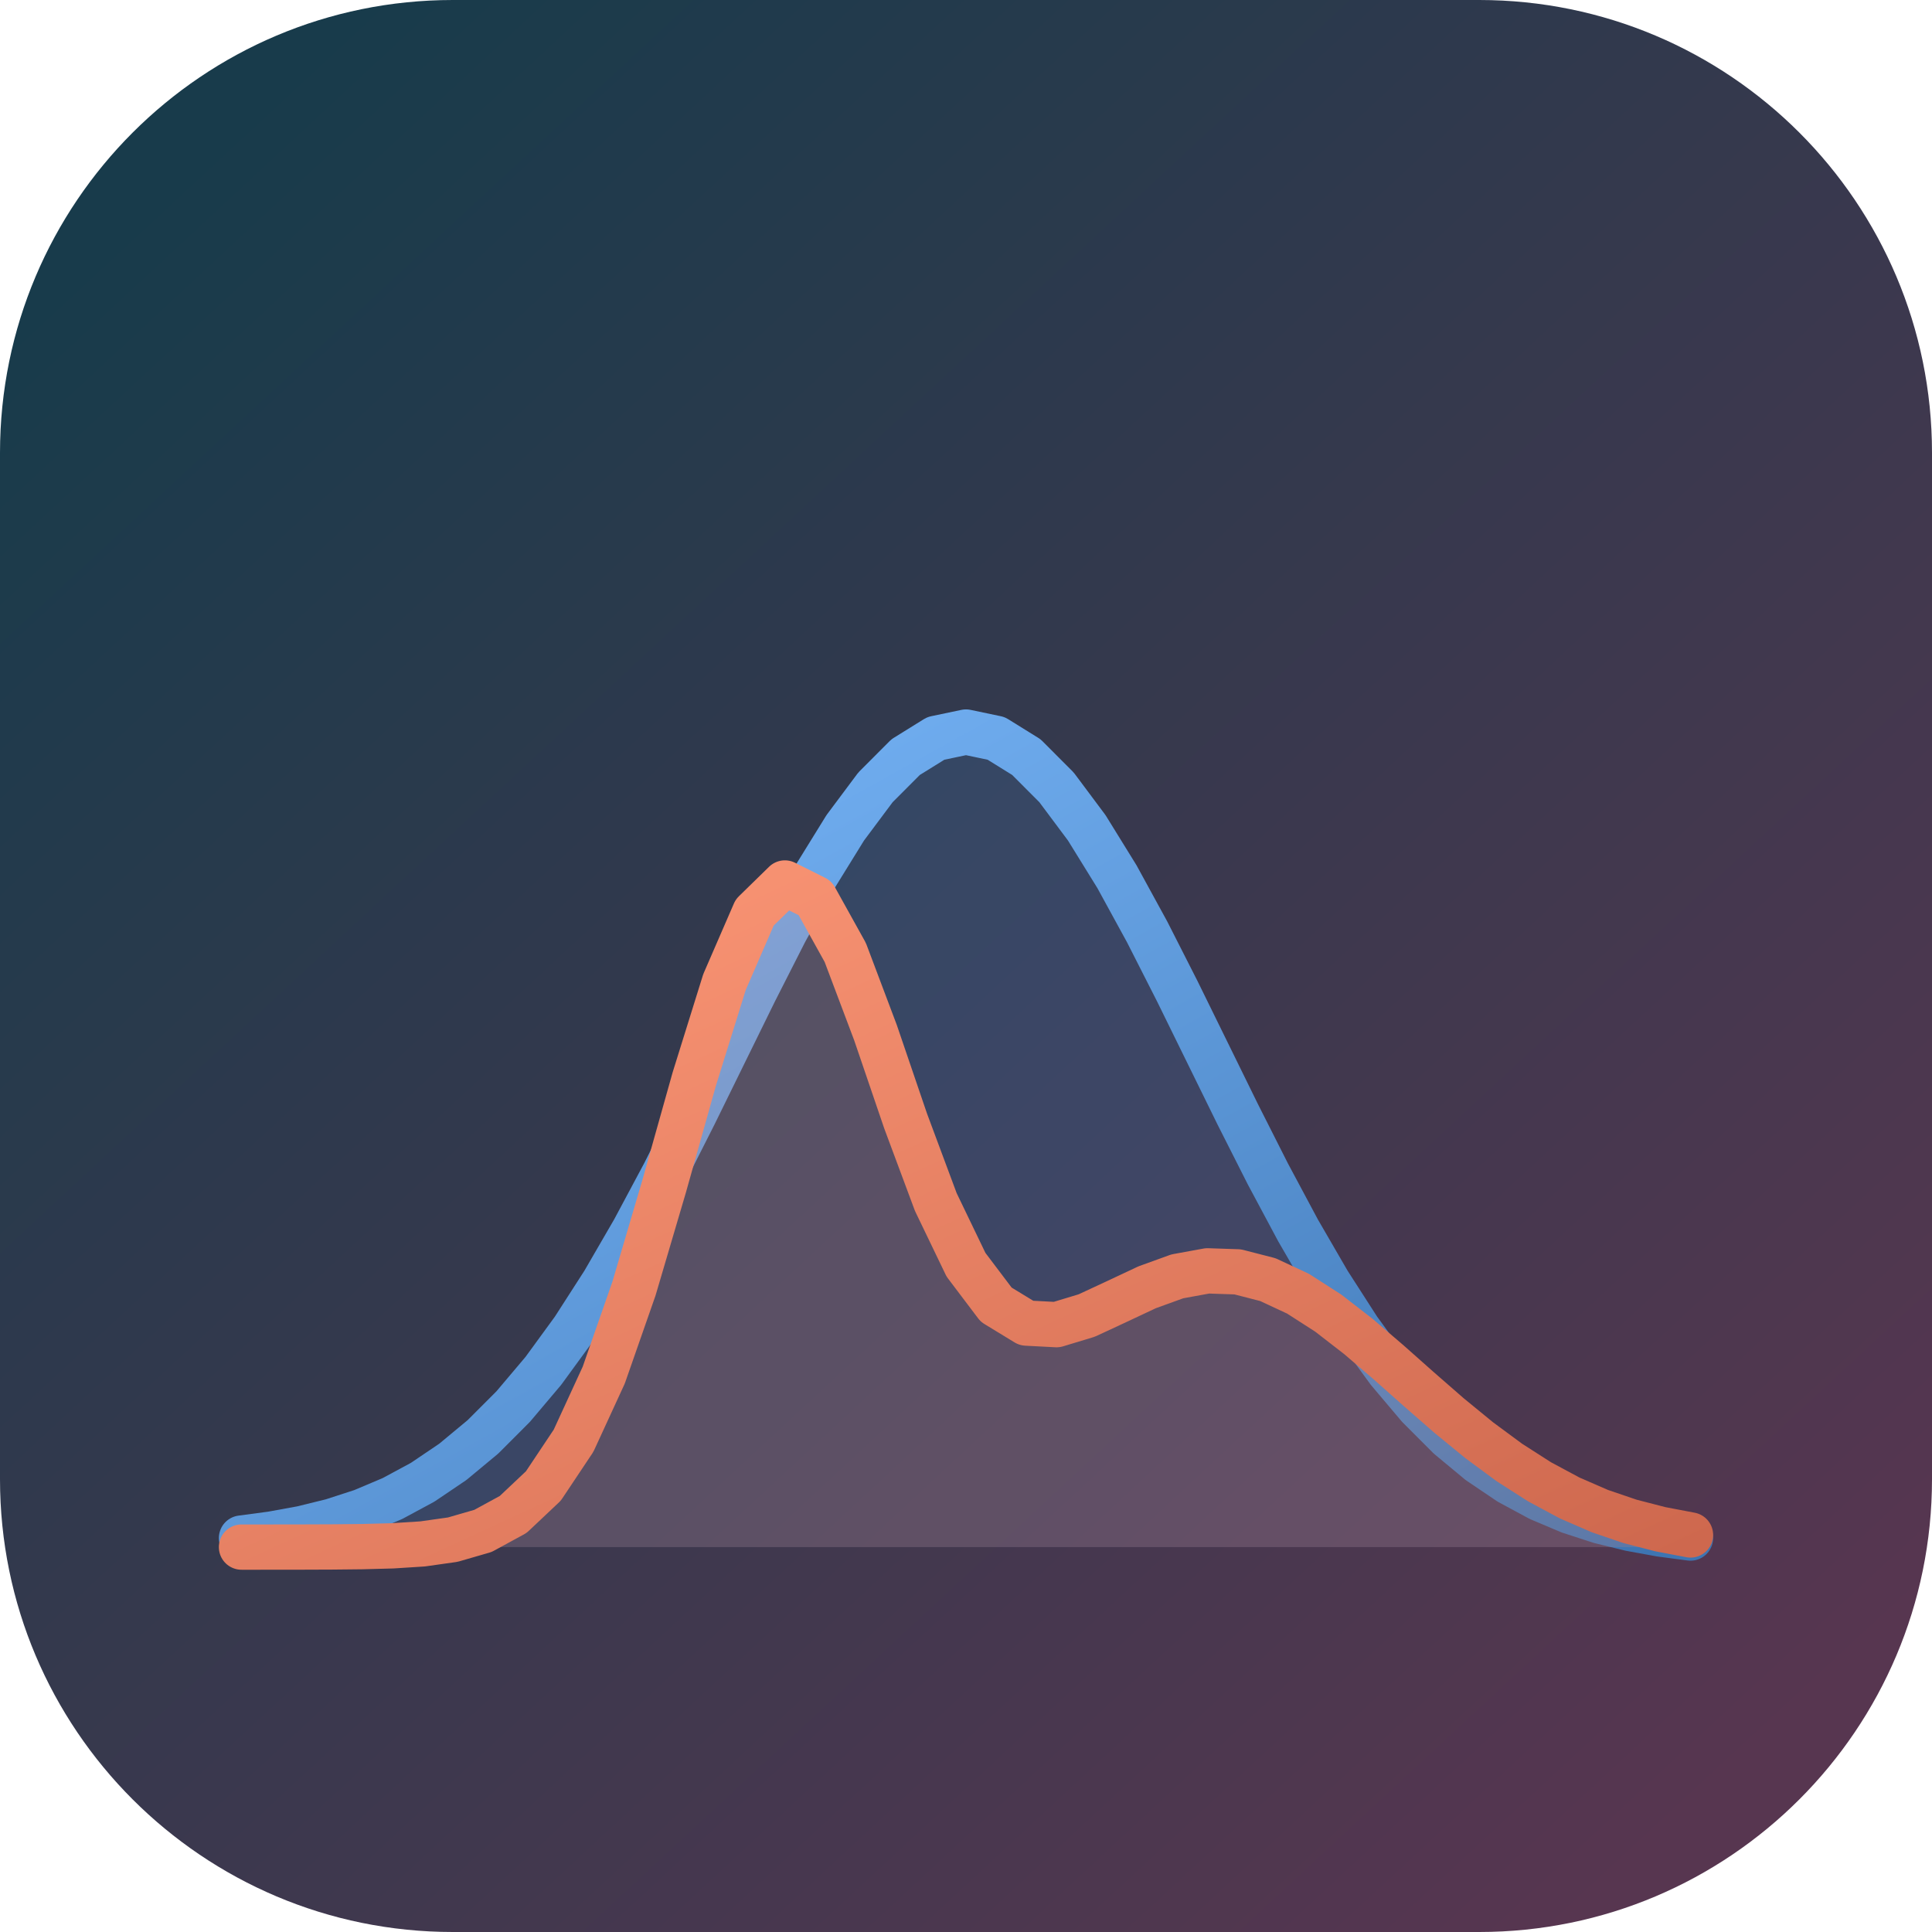
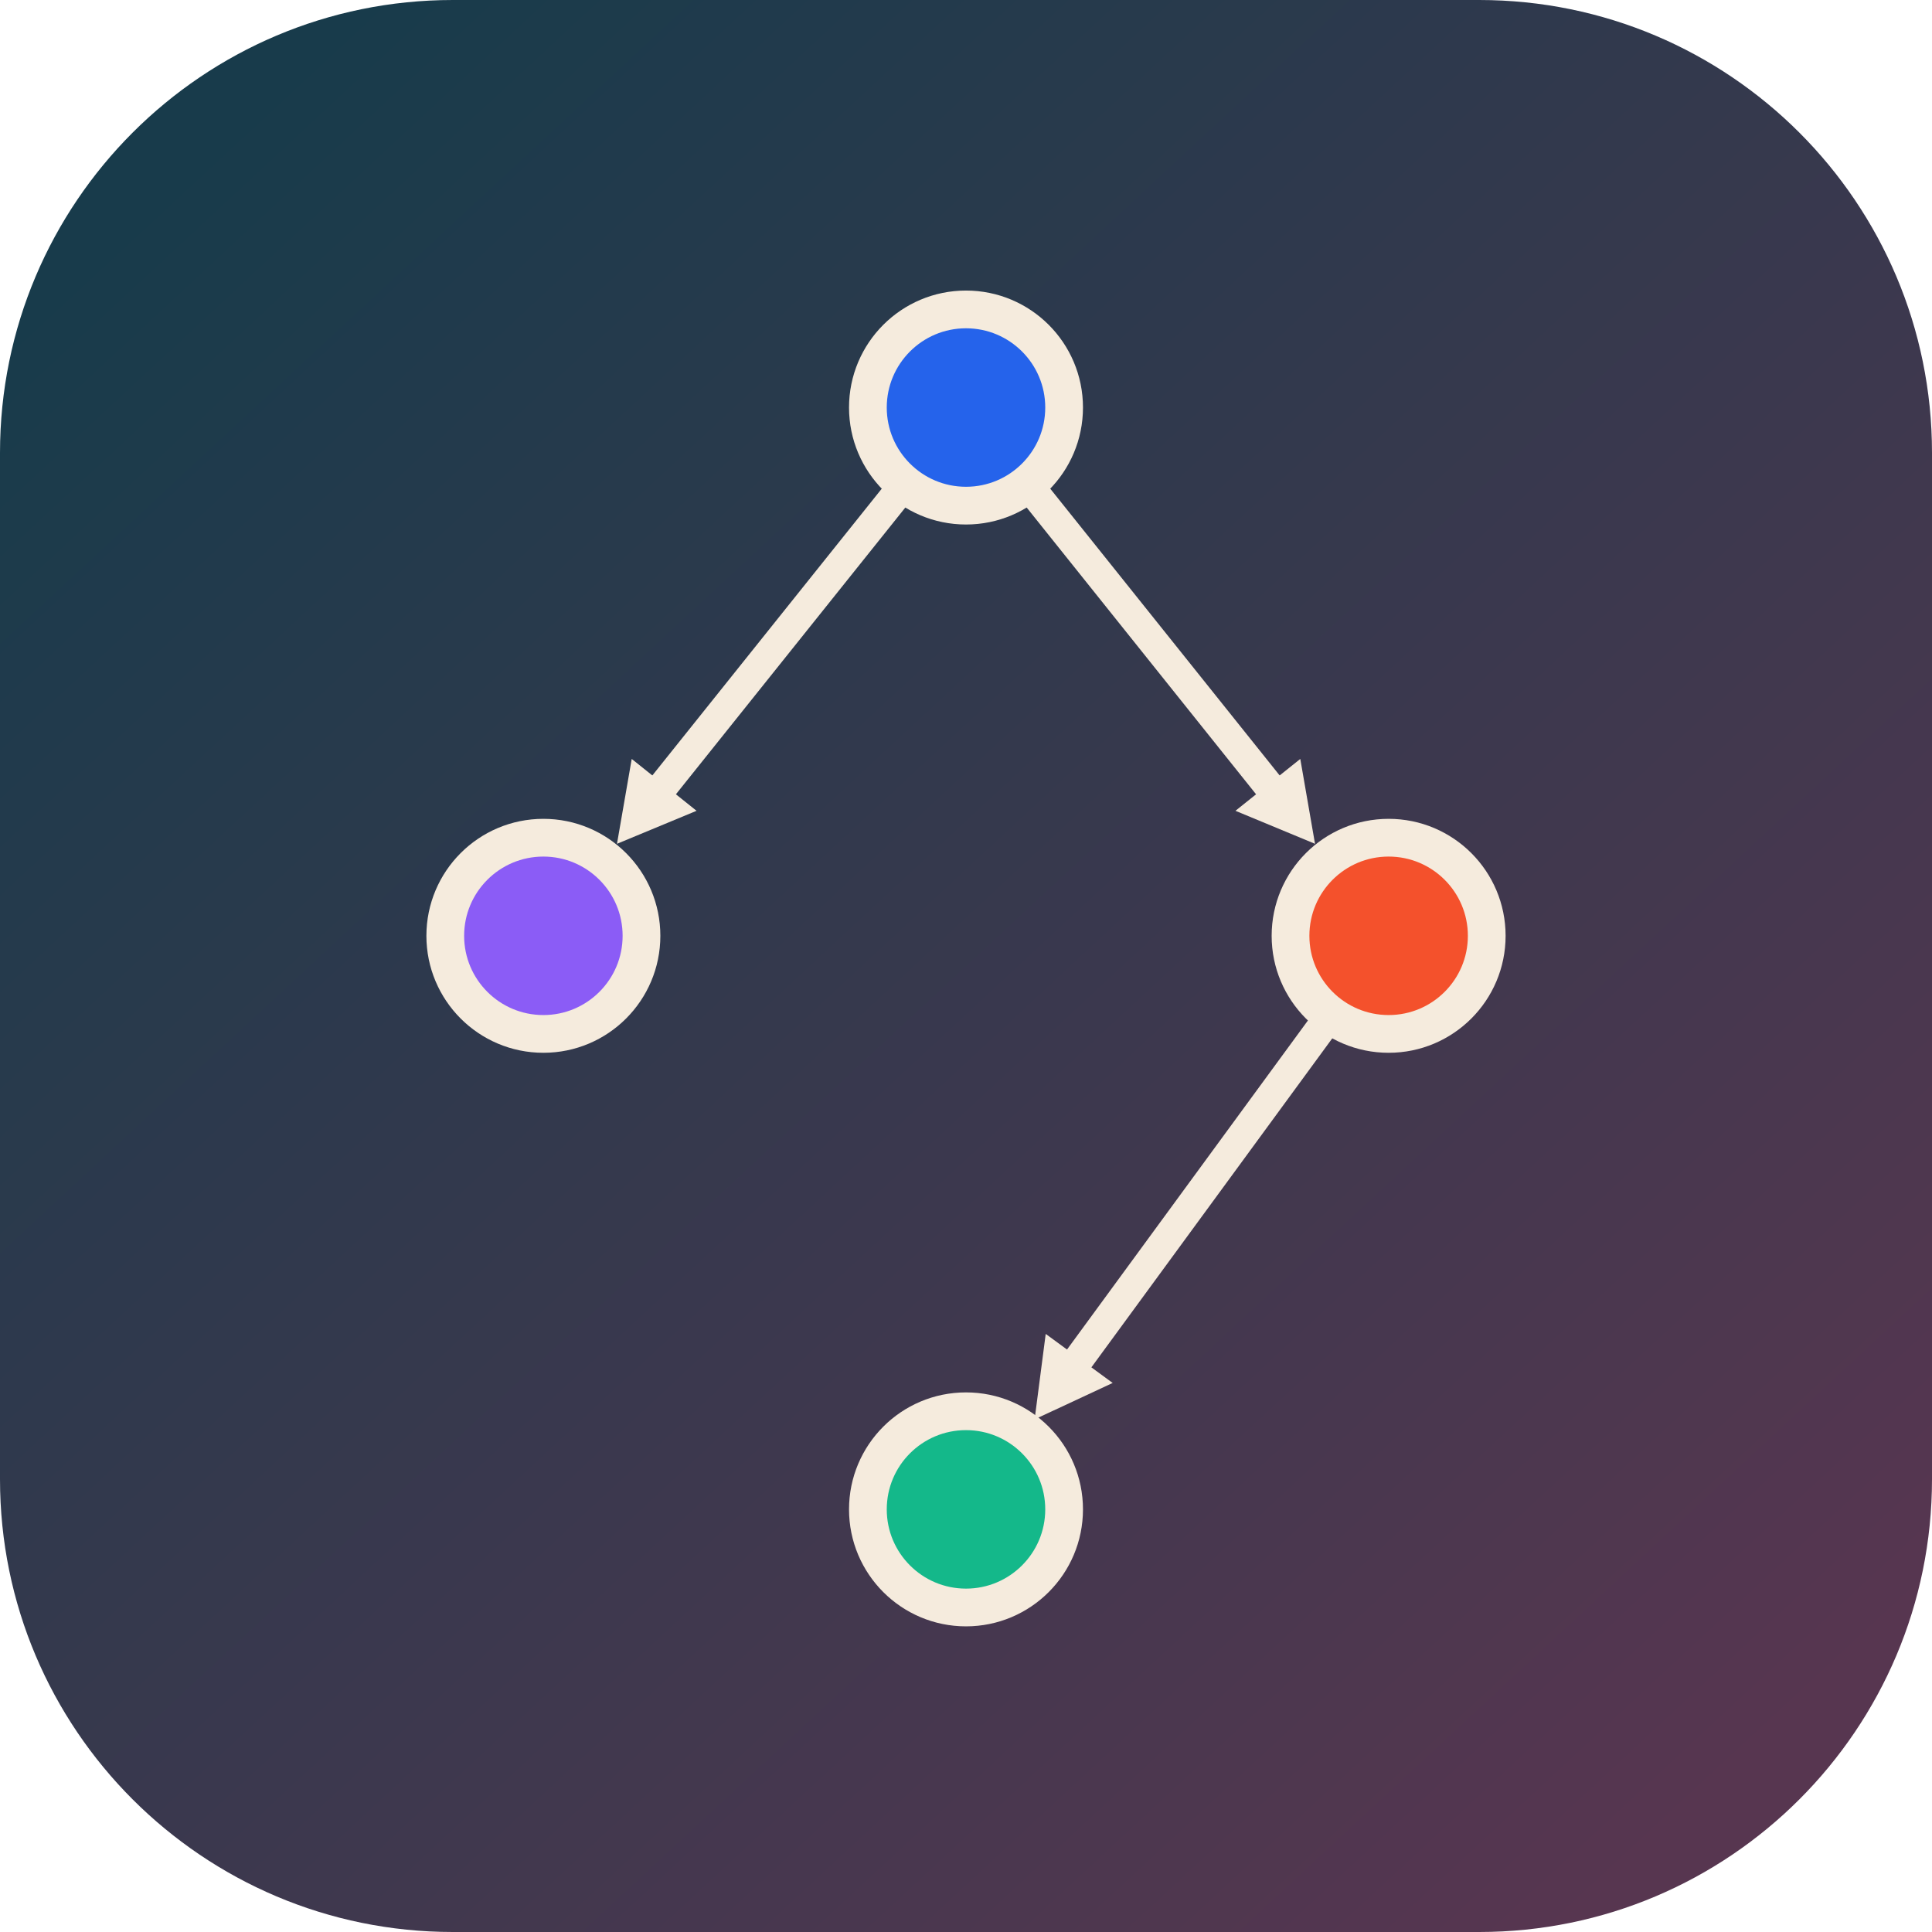
<svg xmlns="http://www.w3.org/2000/svg" width="256" height="256" viewBox="0 0 256 256" role="img" aria-labelledby="title">
  <defs>
    <linearGradient id="background" x1="11%" y1="8%" x2="89%" y2="92%">
      <stop offset="0%" stop-color="#183B4B" />
      <stop offset="100%" stop-color="#573650" />
    </linearGradient>
-     <linearGradient id="gaussian" x1="0%" y1="0%" x2="100%" y2="100%">
-       <stop offset="0%" stop-color="#7CBBFF" />
-       <stop offset="100%" stop-color="#3E75B2" />
-     </linearGradient>
-     <linearGradient id="transport" x1="0%" y1="0%" x2="100%" y2="100%">
-       <stop offset="0%" stop-color="#FF9A79" />
-       <stop offset="100%" stop-color="#CE684E" />
-     </linearGradient>
+     <marker id="arrow" markerWidth="11" markerHeight="11" refX="0" refY="5.5" orient="auto" markerUnits="userSpaceOnUse">
+       <path d="M0,0 L10,5.5 L0,11 Z" fill="#F5EBDD" />
+     </marker>
  </defs>
  <rect width="256" height="256" rx="60" ry="60" fill="url(#background)" />
-   <polygon points="32,205 32,203.800 36,203.268 40,202.538 44,201.555 48,200.255 52,198.565 56,196.408 60,193.705 64,190.384 68,186.378 72,181.643 76,176.158 80,169.938 84,163.036 88,155.554 92,147.642 96,139.495 100,131.350 104,123.477 108,116.162 112,109.690 116,104.333 120,100.323 124,97.840 128,97.000 132,97.840 136,100.323 140,104.333 144,109.690 148,116.162 152,123.477 156,131.350 160,139.495 164,147.642 168,155.554 172,163.036 176,169.938 180,176.158 184,181.643 188,186.378 192,190.384 196,193.705 200,196.408 204,198.565 208,200.255 212,201.555 216,202.538 220,203.268 224,203.800 224,205" fill="#4292DC" fill-opacity="0.16" />
-   <polyline points="32,203.800 36,203.268 40,202.538 44,201.555 48,200.255 52,198.565 56,196.408 60,193.705 64,190.384 68,186.378 72,181.643 76,176.158 80,169.938 84,163.036 88,155.554 92,147.642 96,139.495 100,131.350 104,123.477 108,116.162 112,109.690 116,104.333 120,100.323 124,97.840 128,97.000 132,97.840 136,100.323 140,104.333 144,109.690 148,116.162 152,123.477 156,131.350 160,139.495 164,147.642 168,155.554 172,163.036 176,169.938 180,176.158 184,181.643 188,186.378 192,190.384 196,193.705 200,196.408 204,198.565 208,200.255 212,201.555 216,202.538 220,203.268 224,203.800" fill="none" stroke="url(#gaussian)" stroke-width="6" stroke-linecap="round" stroke-linejoin="round" />
-   <polygon points="32,205 32,204.999 36,204.998 40,204.993 44,204.978 48,204.937 52,204.831 56,204.576 60,204.010 64,202.853 68,200.673 72,196.898 76,190.902 80,182.208 84,170.760 88,157.196 92,142.961 96,130.128 100,120.909 104,117.000 108,119.001 112,126.202 116,136.810 120,148.539 124,159.277 128,167.584 132,172.877 136,175.315 140,175.524 144,174.312 148,172.452 152,170.572 156,169.124 160,168.394 164,168.528 168,169.558 172,171.423 176,173.994 180,177.093 184,180.519 188,184.069 192,187.558 196,190.834 200,193.786 204,196.348 208,198.494 212,200.232 216,201.594 220,202.629 224,203.391 224,205" fill="#FF8866" fill-opacity="0.16" />
-   <polyline points="32,204.999 36,204.998 40,204.993 44,204.978 48,204.937 52,204.831 56,204.576 60,204.010 64,202.853 68,200.673 72,196.898 76,190.902 80,182.208 84,170.760 88,157.196 92,142.961 96,130.128 100,120.909 104,117.000 108,119.001 112,126.202 116,136.810 120,148.539 124,159.277 128,167.584 132,172.877 136,175.315 140,175.524 144,174.312 148,172.452 152,170.572 156,169.124 160,168.394 164,168.528 168,169.558 172,171.423 176,173.994 180,177.093 184,180.519 188,184.069 192,187.558 196,190.834 200,193.786 204,196.348 208,198.494 212,200.232 216,201.594 220,202.629 224,203.391" fill="none" stroke="url(#transport)" stroke-width="6" stroke-linecap="round" stroke-linejoin="round" />
+   <g fill="none" stroke="#F5EBDD" stroke-width="4" stroke-linecap="round" marker-end="url(#arrow)">
+     <path d="M128,54 L88,104" />
+     <path d="M128,54 L168,104" />
+     <path d="M184,124 L143,180" />
+   </g>
+   <g stroke="#F5EBDD" stroke-width="5">
+     <circle cx="128" cy="54" r="13" fill="#2563EB" />
+     <circle cx="72" cy="124" r="13" fill="#8B5CF6" />
+     <circle cx="184" cy="124" r="13" fill="#F4512C" />
+     <circle cx="128" cy="200" r="13" fill="#14B88A" />
+   </g>
</svg>
